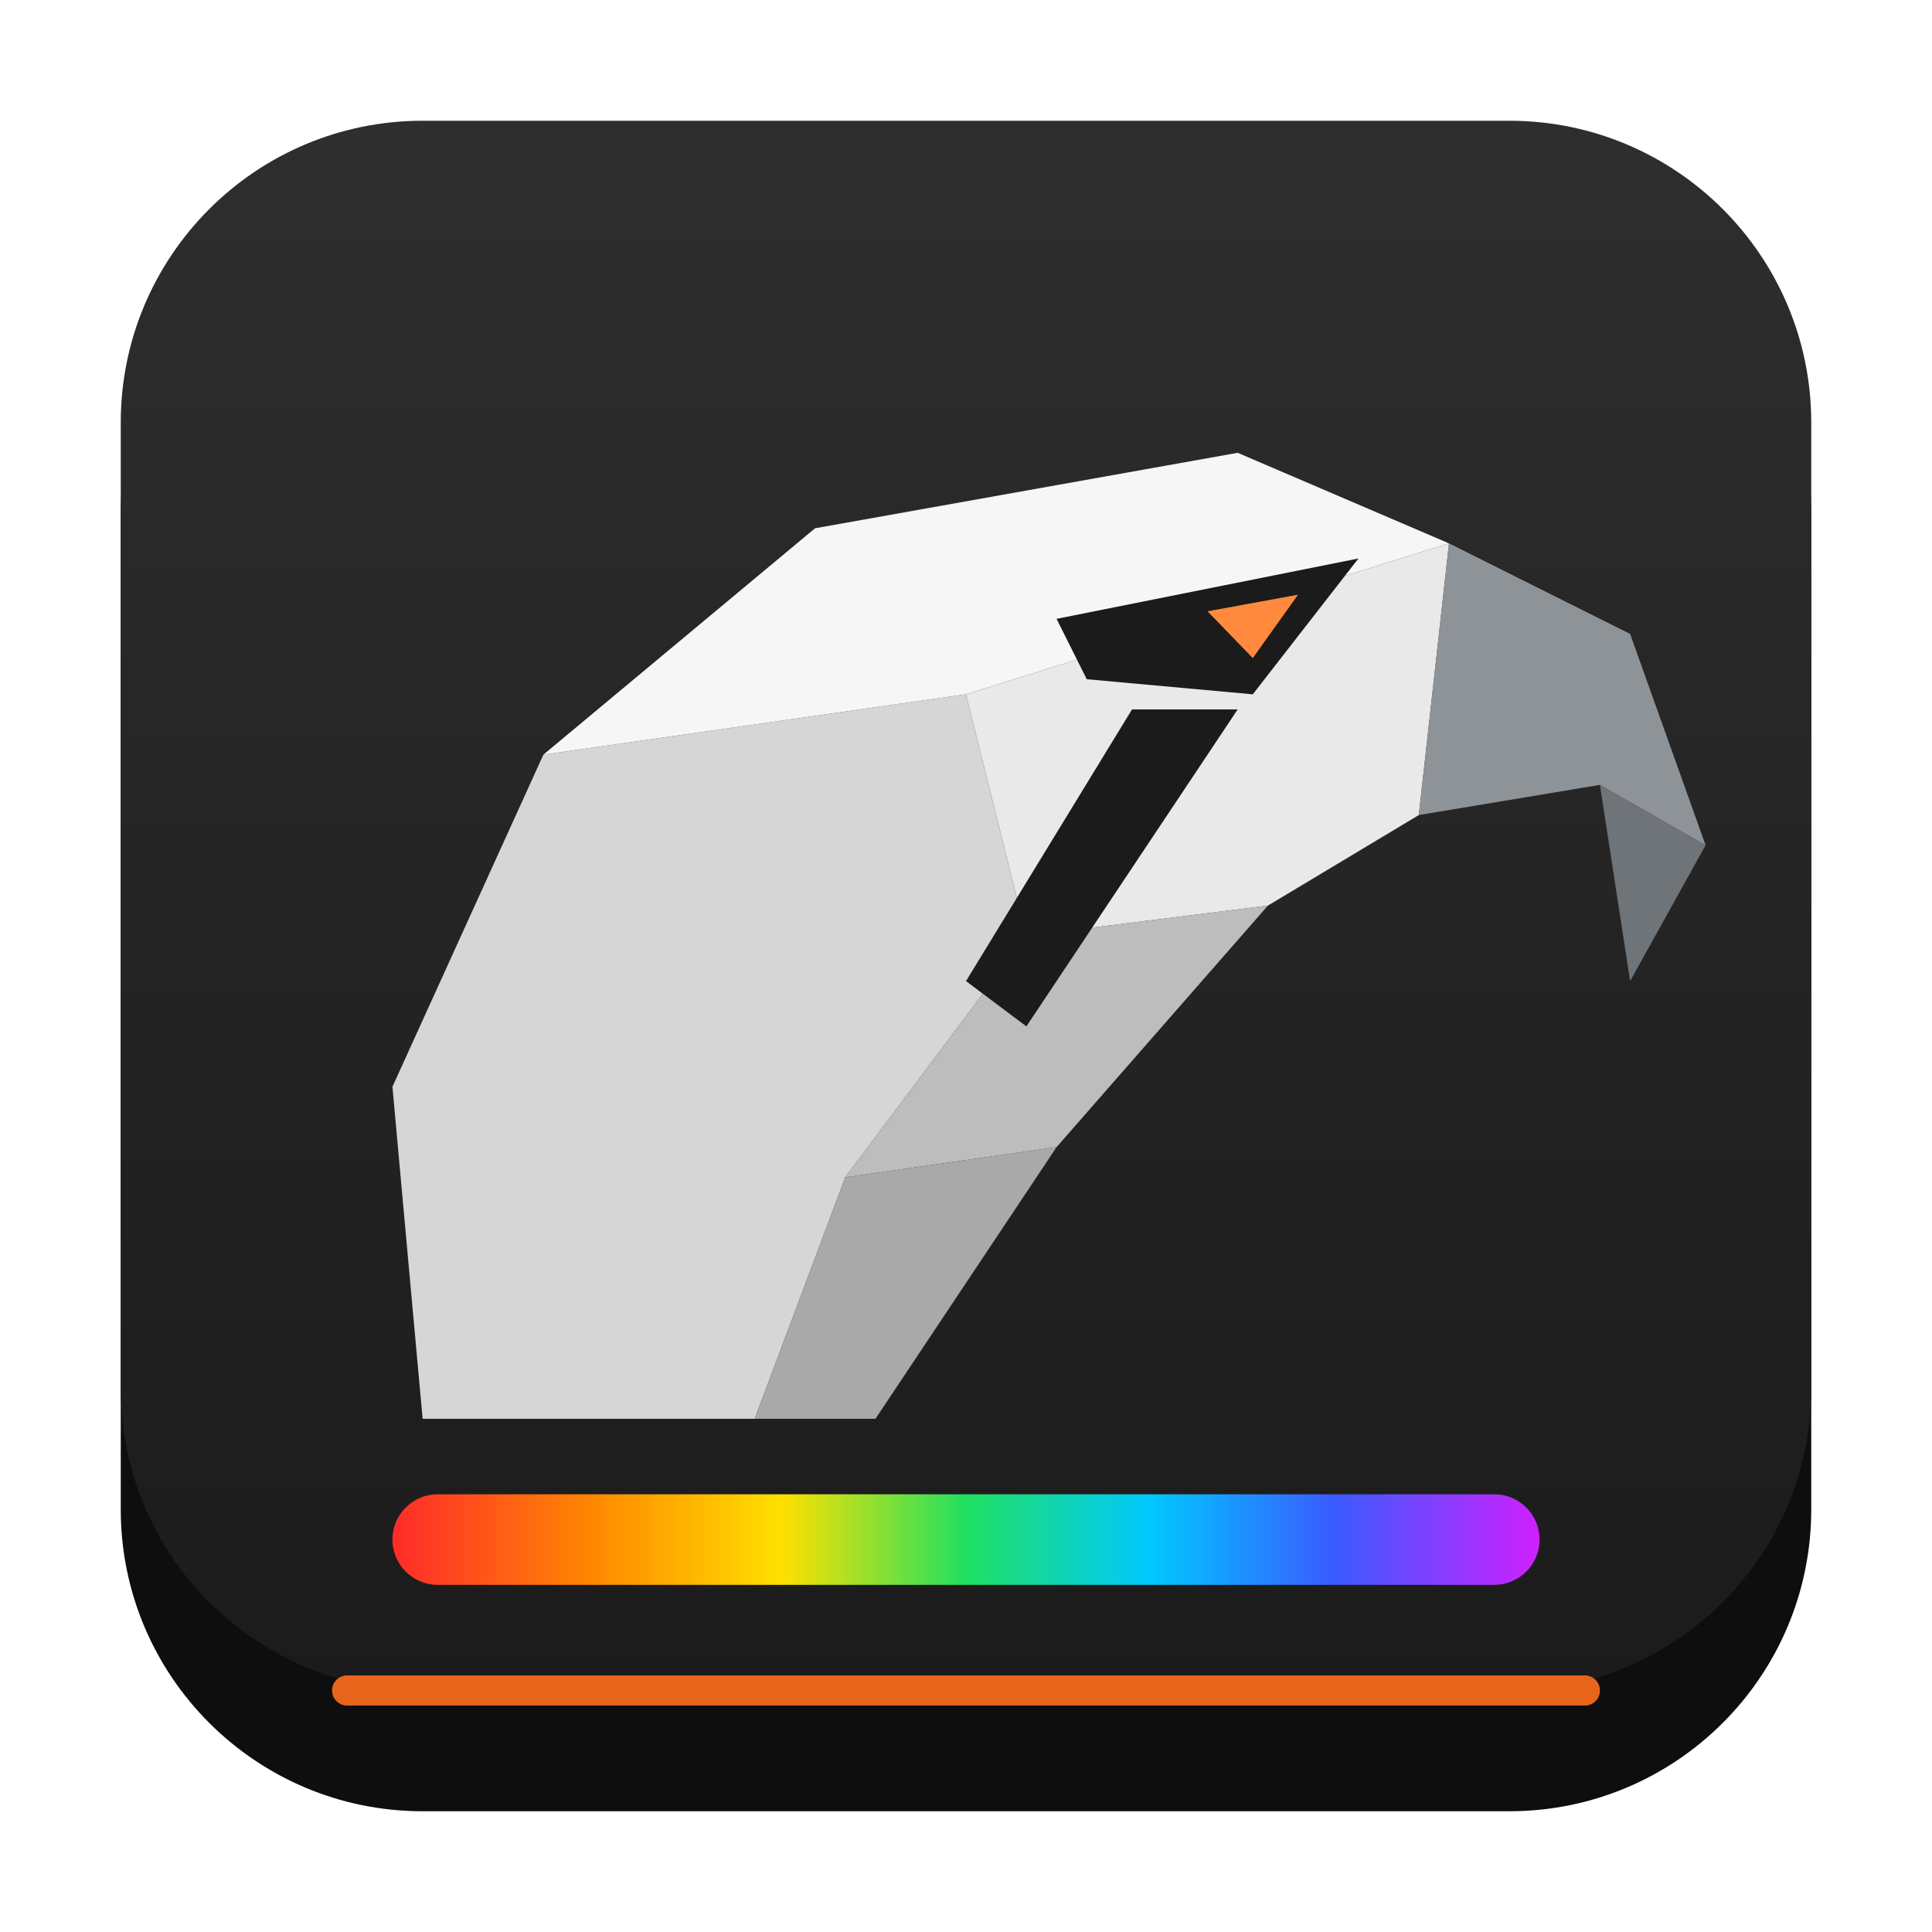
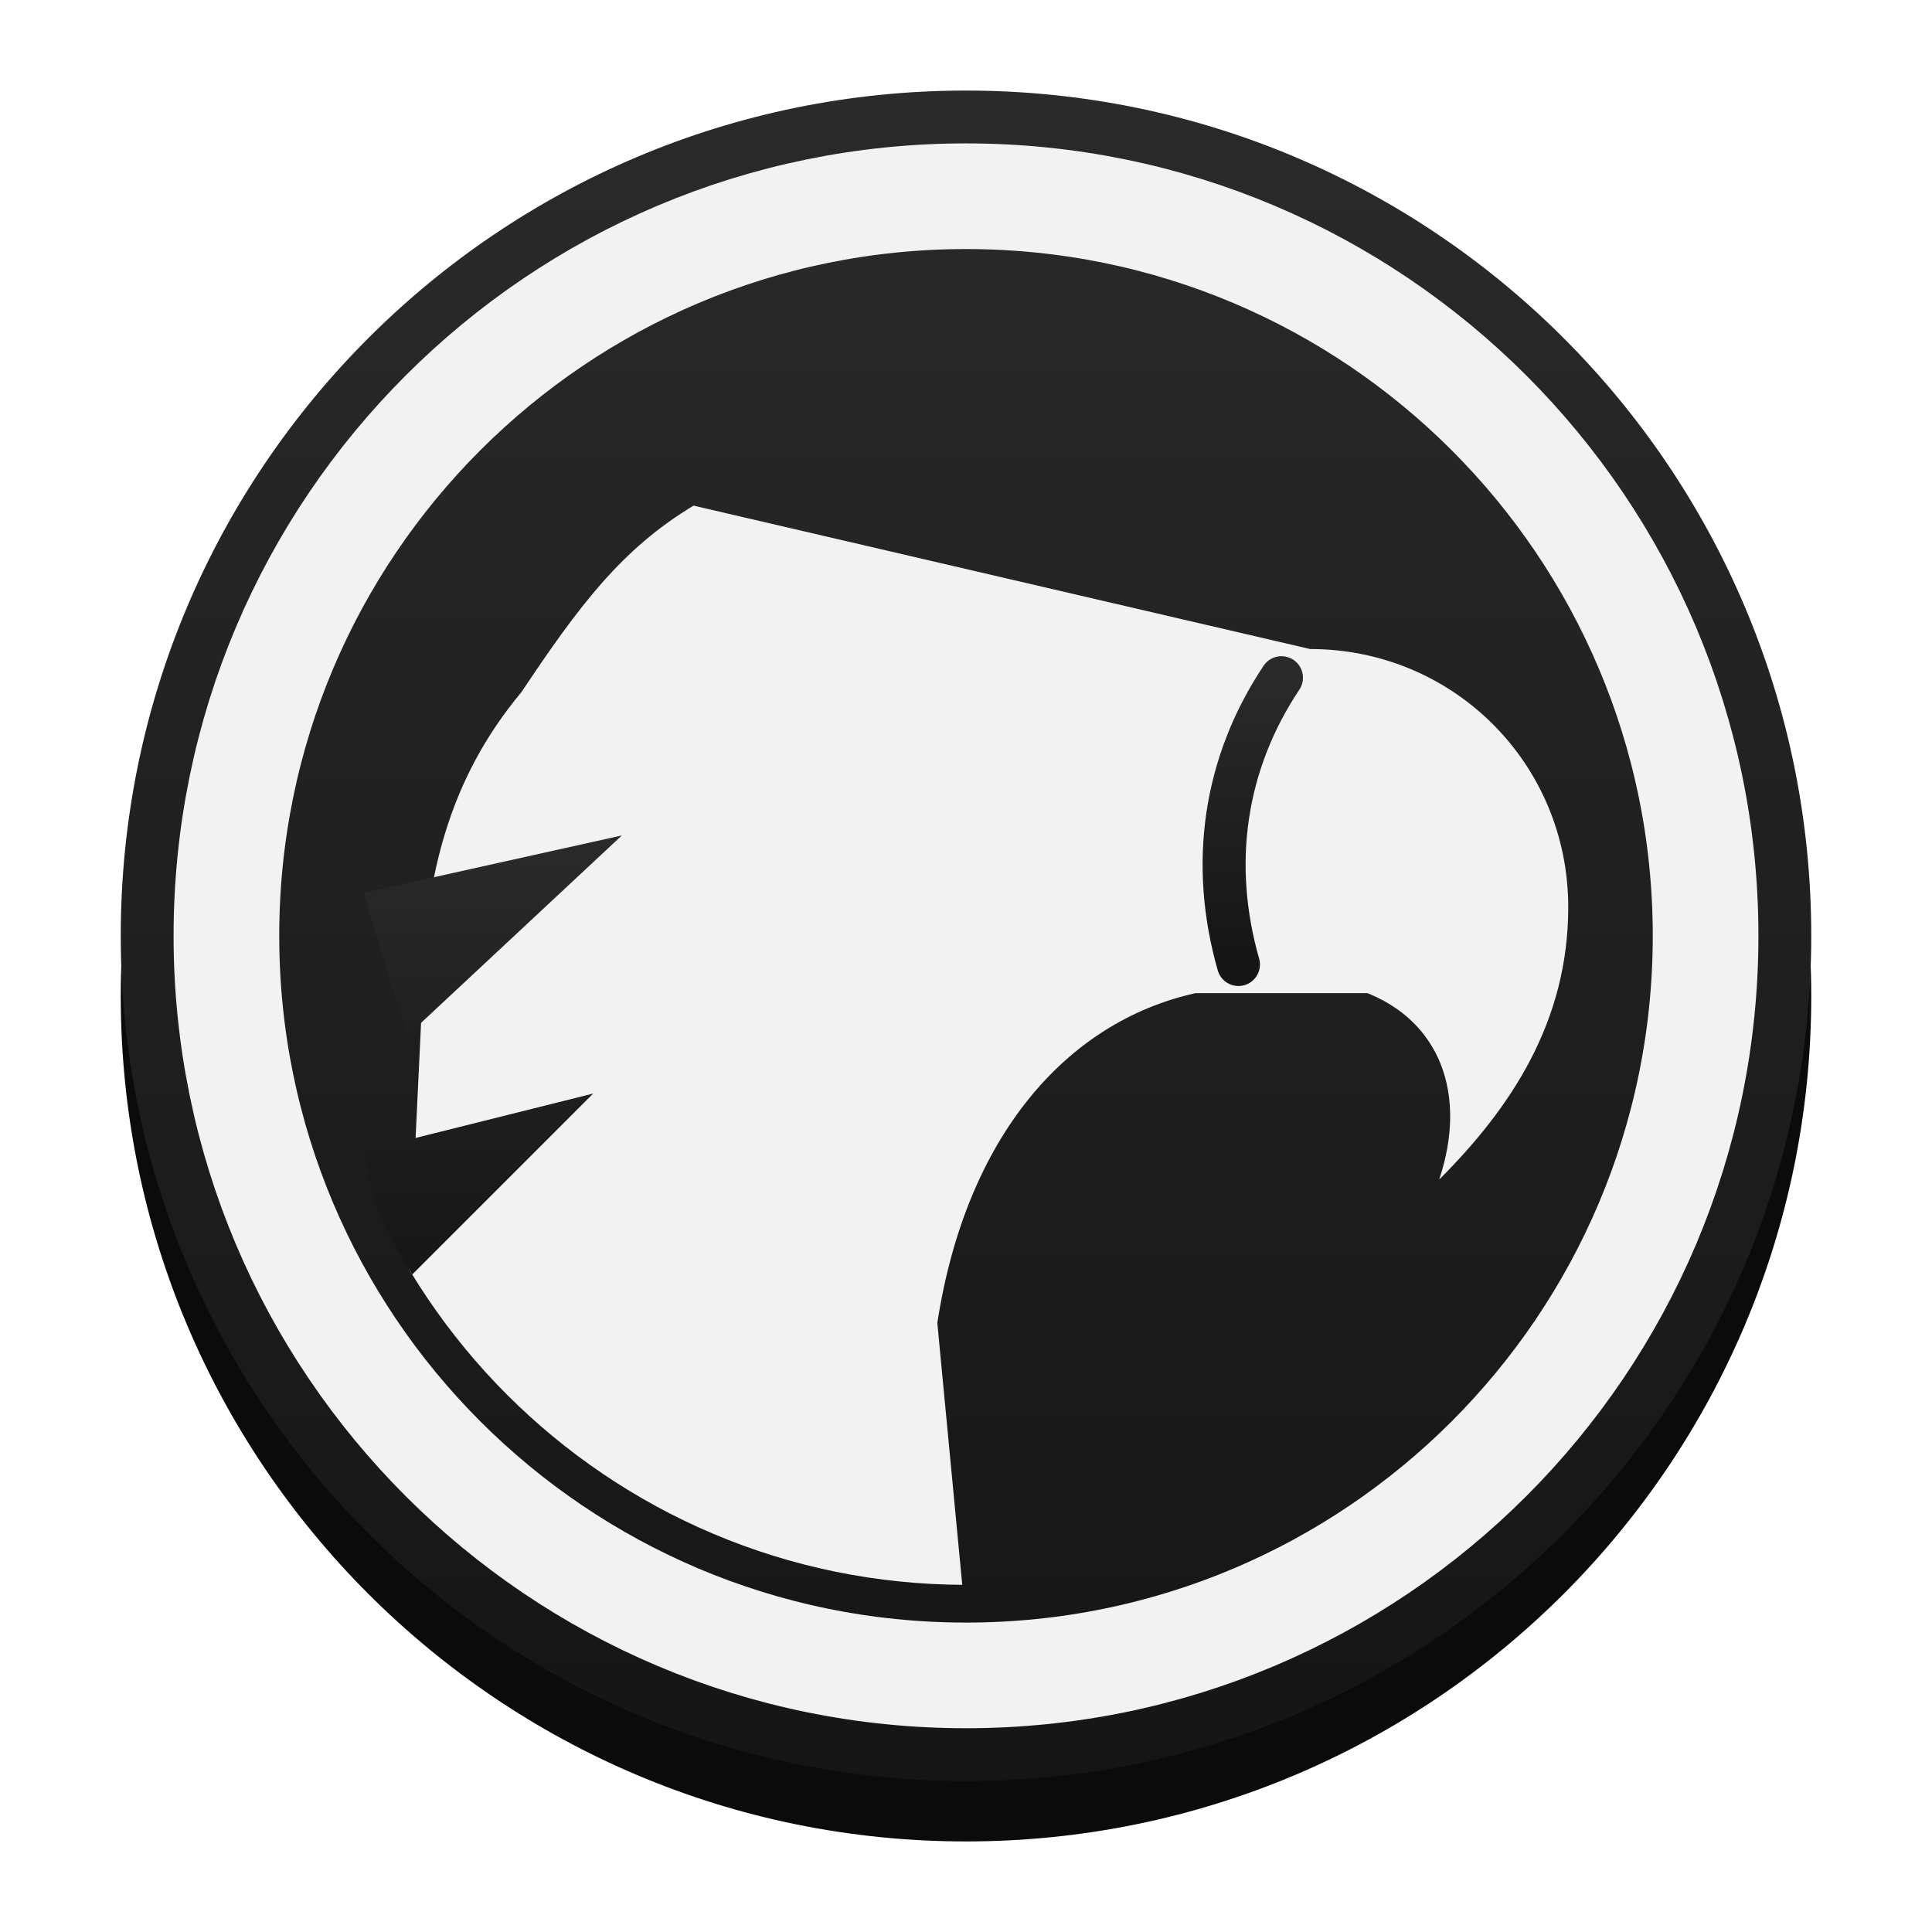
<svg xmlns="http://www.w3.org/2000/svg" viewBox="0 0 128 128" width="128" height="128">
  <defs>
-     <linearGradient id="top" x1="0" y1="0" x2="0" y2="1">
-       <stop offset="0" stop-color="#2e2e2e" />
-       <stop offset="1" stop-color="#1b1b1b" />
+     <linearGradient id="disc" x1="0" y1="0" x2="0" y2="1">
+       <stop offset="0" stop-color="#2a2a2a" />
+       <stop offset="1" stop-color="#151515" />
    </linearGradient>
-     <linearGradient id="rgb" x1="0" y1="0" x2="1" y2="0">
-       <stop offset="0" stop-color="#ff2a2a" />
-       <stop offset="0.18" stop-color="#ff8a00" />
-       <stop offset="0.34" stop-color="#ffe000" />
-       <stop offset="0.5" stop-color="#20e060" />
-       <stop offset="0.66" stop-color="#00c8ff" />
-       <stop offset="0.82" stop-color="#3a5bff" />
-       <stop offset="1" stop-color="#d020ff" />
-     </linearGradient>
+     <clipPath id="inside">
+       <circle cx="64" cy="62" r="43" />
+     </clipPath>
  </defs>
-   <rect x="8" y="14" width="112" height="106" rx="20" fill="#0e0e0e" />
-   <rect x="8" y="8" width="112" height="104" rx="20" fill="url(#top)" />
-   <rect x="22" y="111" width="84" height="2" rx="1" fill="#e8641b" />
-   <g stroke-linejoin="round">
-     <path fill="#d6d6d6" d="M28 94 L26 72 L36 50 L64 46 L68 62 L56 78 L50 94 Z" />
-     <path fill="#f6f6f6" d="M36 50 L54 35 L82 30 L96 36 L64 46 Z" />
-     <path fill="#e9e9e9" d="M64 46 L96 36 L94 54 L84 60 L68 62 Z" />
-     <path fill="#bdbdbd" d="M68 62 L84 60 L70 76 L56 78 Z" />
-     <path fill="#a9a9a9" d="M56 78 L70 76 L58 94 L50 94 Z" />
-     <path fill="#8e9398" d="M96 36 L108 42 L113 56 L106 52 L94 54 Z" />
-     <path fill="#6f7479" d="M106 52 L113 56 L108 65 Z" />
+   <circle cx="64" cy="66" r="56" fill="#0b0b0b" />
+   <circle cx="64" cy="62" r="56" fill="url(#disc)" />
+   <circle cx="64" cy="62" r="49" fill="none" stroke="#f2f2f2" stroke-width="7" />
+   <g clip-path="url(#inside)">
+     <g transform="translate(64 62) scale(0.95) translate(-64 -66)">
+       <path fill="#f2f2f2" d="         M24 114 L26 72 C26 62 28 55 33 49 C37 43 40 39 45 36 L88 46         C98 46 106 54 106 64 C106 72 102 78 97 83         C99 77 97 72 92 70 L80 70         C71 72 64 80 62 93 L64 114 Z" />
+       <path fill="none" stroke="url(#disc)" stroke-width="3" stroke-linecap="round" d="M86 48 C82 54 81 61 83 68" />
+       <path fill="url(#disc)" d="M22 63 L40 59 L25 73 Z M22 81 L38 77 L24 91 Z" />
+     </g>
  </g>
-   <path fill="#1b1b1b" d="M70 41 L90 37 L83 46 L72 45 Z" />
-   <path fill="#ff8a3d" d="M80 40.5 L86 39.4 L83 43.6 Z" />
-   <path fill="#1b1b1b" d="M75 47 L82 47 L68 68 L64 65 Z" />
-   <rect x="26" y="99" width="76" height="6" rx="3" fill="url(#rgb)" />
</svg>
